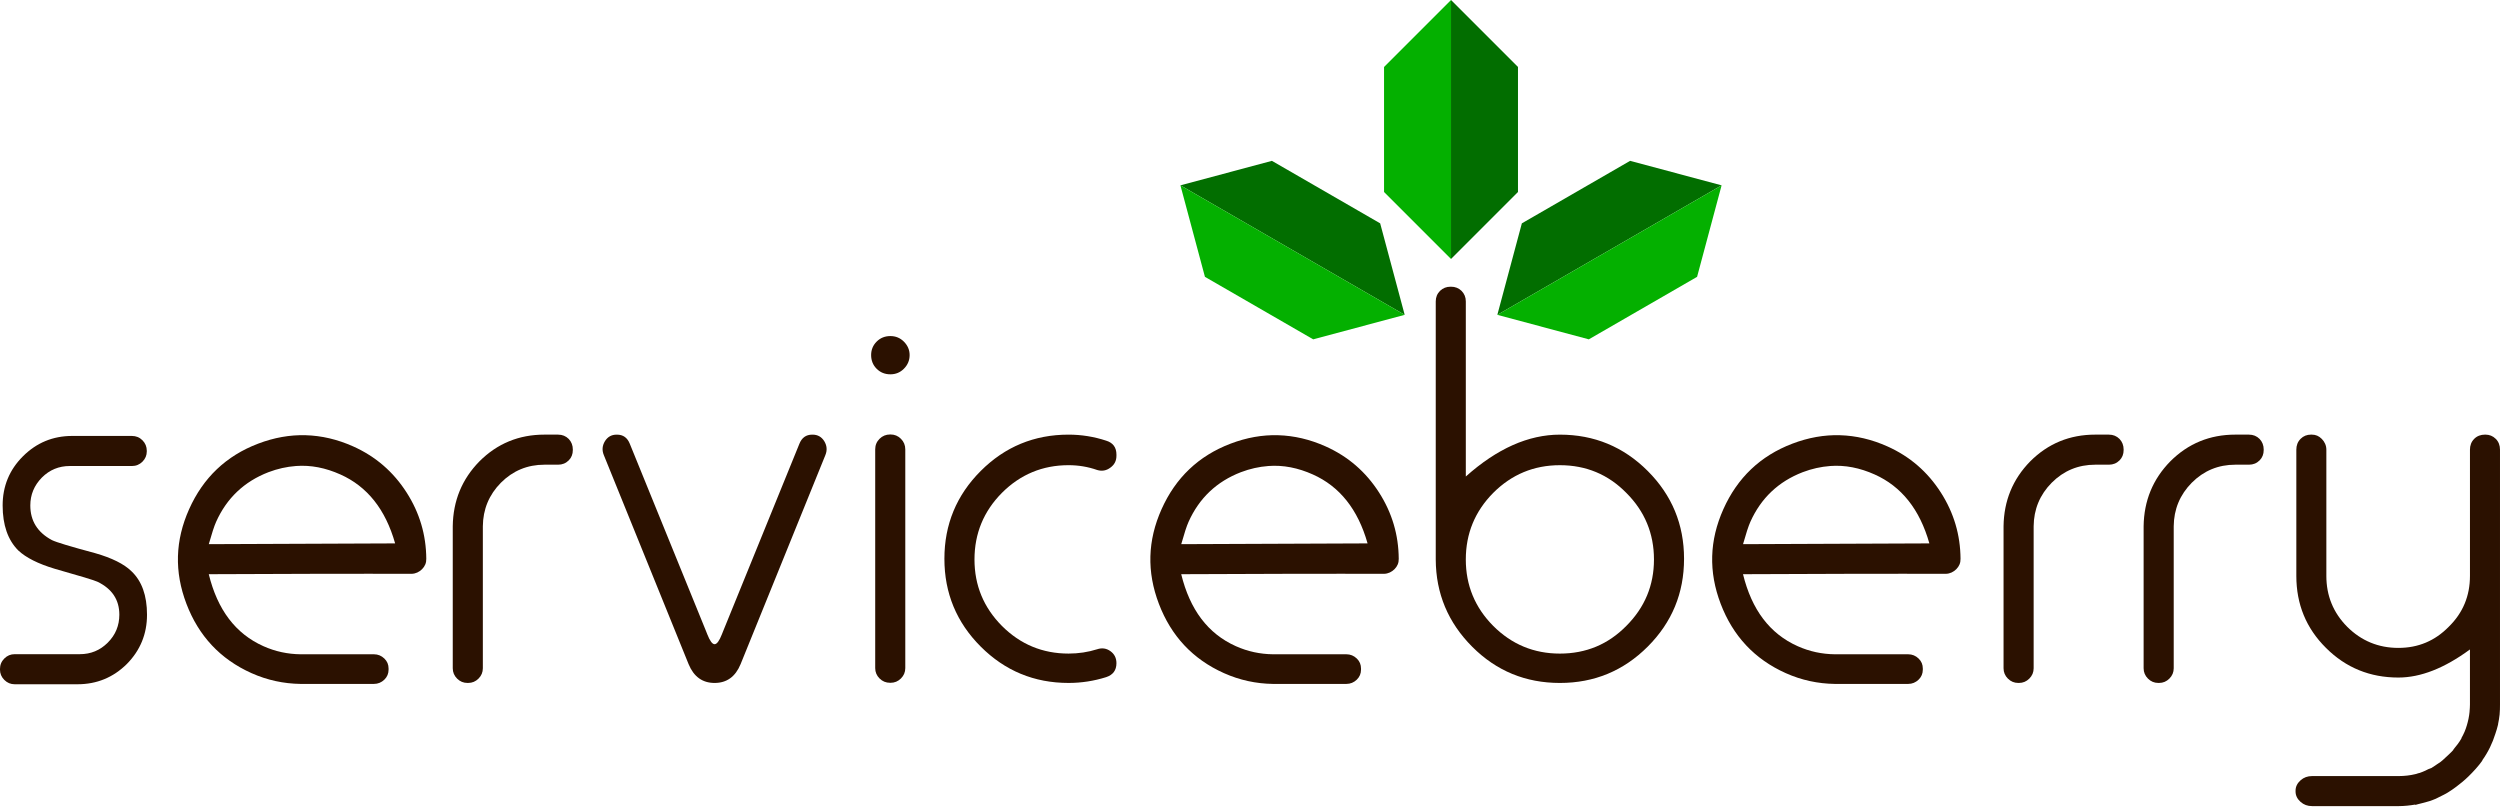
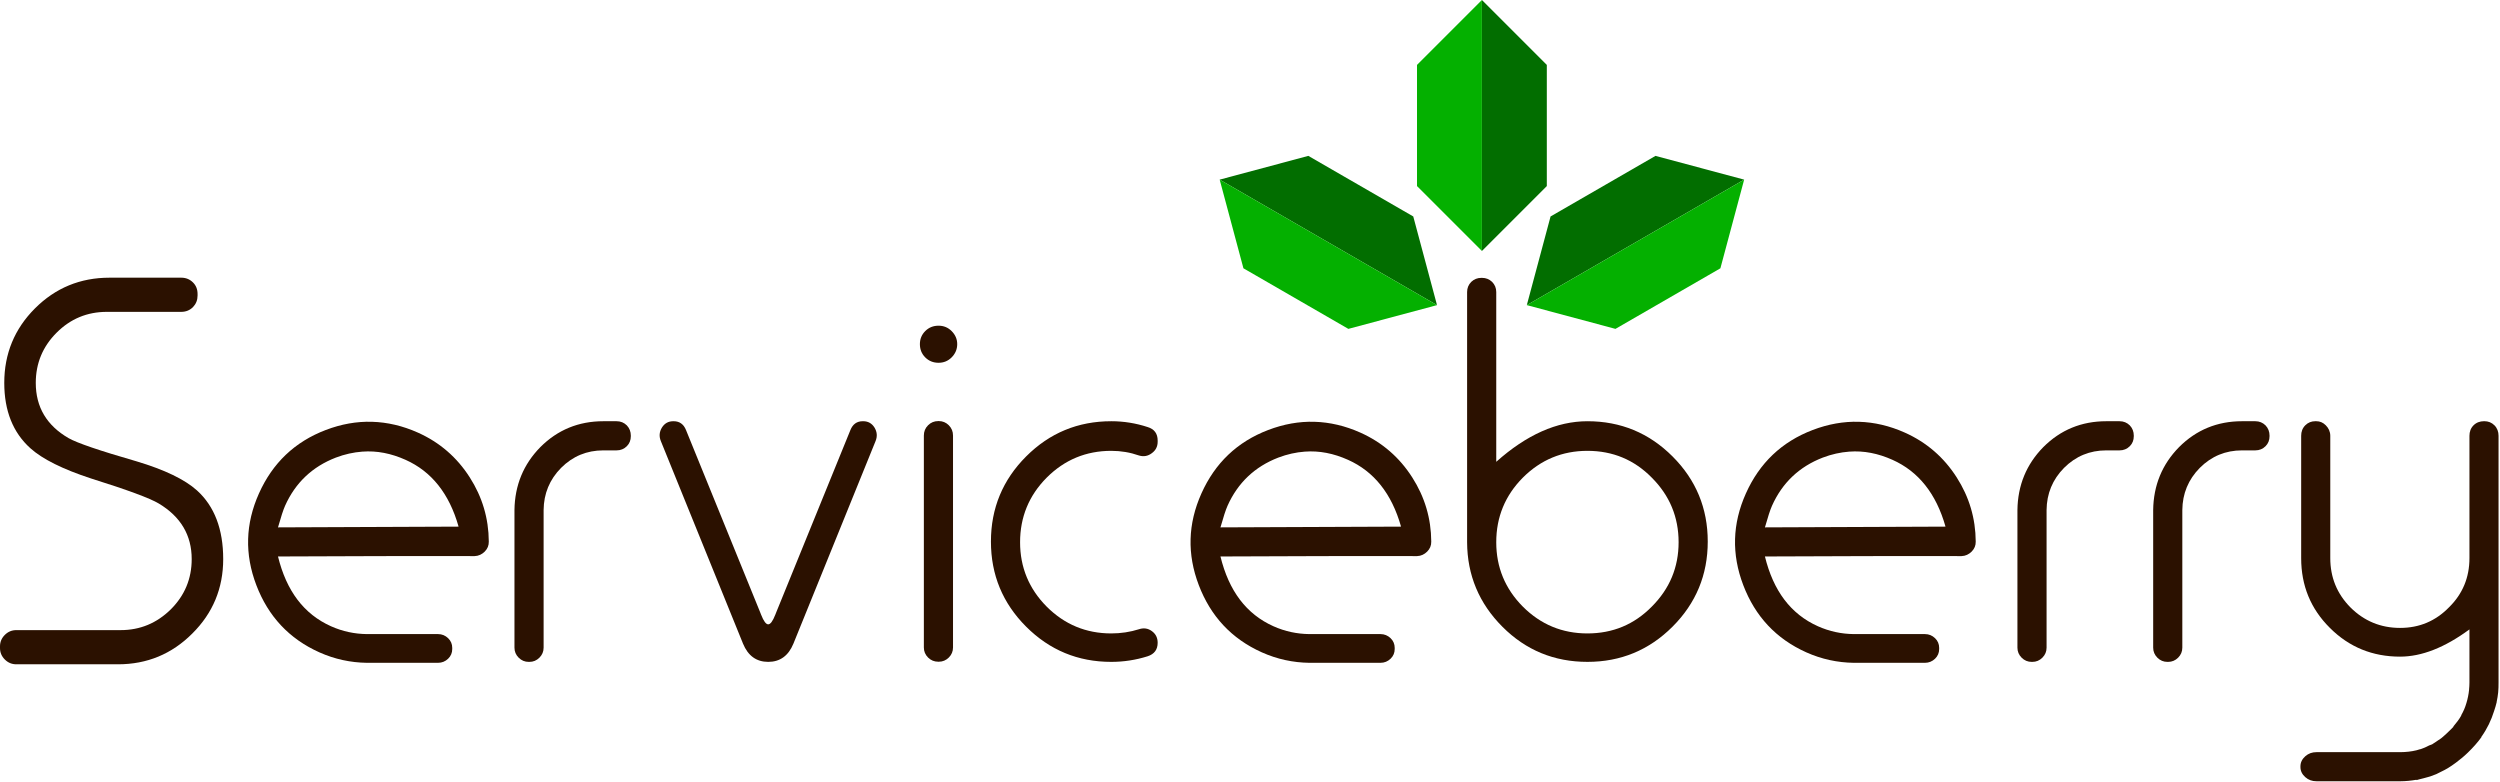
- <svg xmlns="http://www.w3.org/2000/svg" version="1.1" width="372.155" height="120" id="svg5225">
+ <svg xmlns="http://www.w3.org/2000/svg" version="1.1" width="384" height="120" id="svg5225">
  <defs id="defs5227" />
-   <g transform="translate(-185.9699,-246.6479)" id="layer1">
-     <g transform="matrix(1.833872,0,0,1.833872,-580.5381,-1247.388)" id="g4852-6">
-       <g transform="translate(0,1.368655)" id="g4831-0">
-         <g transform="matrix(0.6342564,0,0,0.6342564,301.396,497.7459)" id="g3967-8-1-23-2" style="font-size:40px;font-style:normal;font-variant:normal;font-weight:normal;font-stretch:normal;line-height:125%;letter-spacing:0px;word-spacing:0px;fill:#000000;fill-opacity:1;stroke:none;font-family:OCRATTRegular;-inkscape-font-specification:OCRATTRegular">
-           <path d="m 369.504,497.551 8.571,8.571 5e-5,16 -8.571,8.571 m 0,0 -5e-5,-33.143" id="rect3134-0-8-1-3-4" style="line-height:125%;fill:#026e00;fill-opacity:1;stroke:none;font-family:OCRATTRegular;-inkscape-font-specification:OCRATTRegular" />
-           <path d="m 369.504,497.551 5e-5,33.143 m 0,0 -8.571,-8.571 -5e-5,-16 8.571,-8.571" id="rect3134-0-4-2-5-4-8" style="font-size:40px;font-style:normal;font-variant:normal;font-weight:normal;font-stretch:normal;line-height:125%;letter-spacing:0px;word-spacing:0px;fill:#04b000;fill-opacity:1;stroke:none;font-family:OCRATTRegular;-inkscape-font-specification:OCRATTRegular" />
-         </g>
-         <g transform="matrix(-0.3171282,-0.5492821,-0.5492821,0.3171282,948.1971,873.5407)" id="g3967-8-1-7-1-6" style="font-size:40px;font-style:normal;font-variant:normal;font-weight:normal;font-stretch:normal;line-height:125%;letter-spacing:0px;word-spacing:0px;fill:#000000;fill-opacity:1;stroke:none;font-family:OCRATTRegular;-inkscape-font-specification:OCRATTRegular">
-           <path d="m 369.504,497.551 8.571,8.571 5e-5,16 -8.571,8.571 m 0,0 -5e-5,-33.143" id="rect3134-0-8-1-6-3-5" style="line-height:125%;fill:#026e00;fill-opacity:1;stroke:none;font-family:OCRATTRegular;-inkscape-font-specification:OCRATTRegular" />
-           <path d="m 369.504,497.551 5e-5,33.143 m 0,0 -8.571,-8.571 -5e-5,-16 8.571,-8.571" id="rect3134-0-4-2-5-1-8-0" style="font-size:40px;font-style:normal;font-variant:normal;font-weight:normal;font-stretch:normal;line-height:125%;letter-spacing:0px;word-spacing:0px;fill:#04b000;fill-opacity:1;stroke:none;font-family:OCRATTRegular;-inkscape-font-specification:OCRATTRegular" />
-         </g>
-         <g transform="matrix(0.3171282,-0.5492821,0.5492821,0.3171282,123.3153,873.5407)" id="g3967-8-1-7-2-7-9" style="font-size:40px;font-style:normal;font-variant:normal;font-weight:normal;font-stretch:normal;line-height:125%;letter-spacing:0px;word-spacing:0px;fill:#000000;fill-opacity:1;stroke:none;font-family:OCRATTRegular;-inkscape-font-specification:OCRATTRegular">
-           <path d="m 369.504,497.551 8.571,8.571 5e-5,16 -8.571,8.571 m 0,0 -5e-5,-33.143" id="rect3134-0-8-1-6-7-4-0" style="line-height:125%;fill:#026e00;fill-opacity:1;stroke:none;font-family:OCRATTRegular;-inkscape-font-specification:OCRATTRegular" />
-           <path d="m 369.504,497.551 5e-5,33.143 m 0,0 -8.571,-8.571 -5e-5,-16 8.571,-8.571" id="rect3134-0-4-2-5-1-6-2-0" style="font-size:40px;font-style:normal;font-variant:normal;font-weight:normal;font-stretch:normal;line-height:125%;letter-spacing:0px;word-spacing:0px;fill:#04b000;fill-opacity:1;stroke:none;font-family:OCRATTRegular;-inkscape-font-specification:OCRATTRegular" />
-         </g>
-       </g>
-       <g id="g4811-6">
-         <path d="m 490.266,849.957 c 0.326,2e-5 0.605,0.117 0.84,0.352 0.234,0.234 0.352,0.521 0.352,0.859 l 0,17.754 c -10e-6,0.326 -0.117,0.605 -0.352,0.84 -0.234,0.234 -0.514,0.352 -0.84,0.352 l -0.039,0 c -0.339,0 -0.625,-0.117 -0.859,-0.352 -0.234,-0.234 -0.352,-0.514 -0.352,-0.84 l 0,-17.754 c 0,-0.339 0.117,-0.625 0.352,-0.859 0.234,-0.234 0.521,-0.352 0.859,-0.352 z m -0.019,-4.883 c -0.443,3e-5 -0.814,-0.15 -1.113,-0.449 -0.299,-0.299 -0.449,-0.671 -0.449,-1.113 0,-0.43 0.15,-0.794 0.449,-1.094 0.299,-0.299 0.671,-0.449 1.113,-0.449 0.43,3e-5 0.794,0.15 1.094,0.449 0.312,0.313 0.469,0.677 0.469,1.094 -10e-6,0.43 -0.156,0.801 -0.469,1.113 -0.299,0.3 -0.664,0.449 -1.094,0.449 z" id="path3839-1" style="font-size:40px;font-style:normal;font-variant:normal;font-weight:300;font-stretch:normal;line-height:125%;letter-spacing:0px;word-spacing:0px;fill:#2b1100;fill-opacity:1;stroke:none;font-family:Typo Round Light Demo;-inkscape-font-specification:Typo Round Light Demo Light" />
-         <path d="m 567.335,850.017 c -1.285,-0.037 -2.576,0.192 -3.875,0.688 -2.598,0.991 -4.455,2.769 -5.594,5.312 -1.139,2.543 -1.21,5.09 -0.219,7.688 0.991,2.598 2.738,4.486 5.281,5.625 1.282,0.574 2.619,0.855 3.969,0.875 l 5.969,0 c 0.326,0 0.609,-0.118 0.844,-0.344 0.234,-0.226 0.344,-0.499 0.344,-0.812 l 0,-0.094 c 0,-0.314 -0.109,-0.587 -0.344,-0.812 -0.234,-0.226 -0.518,-0.344 -0.844,-0.344 l -5.969,0 c -1.021,-0.012 -2.027,-0.221 -3,-0.656 -2.27,-1.016 -3.731,-2.96 -4.438,-5.844 1.696,0 4.549,-0.016 8.594,-0.031 3.258,-0.011 5.876,0 7.875,0 0.332,-0.01 0.614,-0.15 0.844,-0.375 0.234,-0.237 0.352,-0.512 0.344,-0.844 -0.013,-1.946 -0.545,-3.735 -1.594,-5.375 -1.074,-1.679 -2.514,-2.931 -4.344,-3.75 -1.272,-0.569 -2.558,-0.869 -3.844,-0.906 z m -0.812,2.5 c 1.224,-0.093 2.422,0.149 3.625,0.688 2.163,0.968 3.654,2.818 4.438,5.594 l -15.125,0.062 c 0.243,-0.861 0.439,-1.468 0.594,-1.812 0.862,-1.925 2.283,-3.271 4.25,-4.031 0.742,-0.283 1.484,-0.444 2.219,-0.5 z" id="path3112-7-8-3" style="font-size:40px;font-style:normal;font-variant:normal;font-weight:300;font-stretch:normal;line-height:125%;letter-spacing:0px;word-spacing:0px;fill:#2b1100;fill-opacity:1;stroke:none;font-family:Typo Round Light Demo;-inkscape-font-specification:Typo Round Light Demo Light" />
-         <path d="m 521.732,850.017 c -1.285,-0.037 -2.576,0.192 -3.875,0.688 -2.598,0.991 -4.455,2.769 -5.594,5.312 -1.139,2.543 -1.21,5.09 -0.219,7.688 0.991,2.598 2.738,4.486 5.281,5.625 1.282,0.574 2.619,0.855 3.969,0.875 l 5.969,0 c 0.326,0 0.609,-0.118 0.844,-0.344 0.234,-0.226 0.344,-0.499 0.344,-0.812 l 0,-0.094 c 0,-0.314 -0.109,-0.587 -0.344,-0.812 -0.234,-0.226 -0.518,-0.344 -0.844,-0.344 l -5.969,0 c -1.021,-0.012 -2.027,-0.221 -3,-0.656 -2.27,-1.016 -3.731,-2.96 -4.438,-5.844 1.696,0 4.549,-0.016 8.594,-0.031 3.258,-0.011 5.876,0 7.875,0 0.332,-0.01 0.614,-0.15 0.844,-0.375 0.234,-0.237 0.352,-0.512 0.344,-0.844 -0.013,-1.946 -0.545,-3.735 -1.594,-5.375 -1.074,-1.679 -2.514,-2.931 -4.344,-3.75 -1.272,-0.569 -2.558,-0.869 -3.844,-0.906 z m -0.812,2.5 c 1.224,-0.093 2.422,0.149 3.625,0.688 2.163,0.968 3.654,2.818 4.438,5.594 l -15.125,0.062 c 0.243,-0.861 0.439,-1.468 0.594,-1.812 0.862,-1.925 2.283,-3.271 4.25,-4.031 0.742,-0.283 1.484,-0.444 2.219,-0.5 z" id="path3112-57-8" style="font-size:40px;font-style:normal;font-variant:normal;font-weight:300;font-stretch:normal;line-height:125%;letter-spacing:0px;word-spacing:0px;fill:#2b1100;fill-opacity:1;stroke:none;font-family:Typo Round Light Demo;-inkscape-font-specification:Typo Round Light Demo Light" />
-         <path d="m 463.28,849.97 c 0.339,0 0.625,0.117 0.859,0.351 0.221,0.234 0.332,0.521 0.332,0.859 l 0,0.039 c -10e-6,0.339 -0.111,0.619 -0.332,0.84 -0.234,0.234 -0.521,0.351 -0.859,0.351 l -1.113,0 c -1.38,0 -2.559,0.488 -3.535,1.465 -0.964,0.977 -1.452,2.155 -1.465,3.535 l 0,11.524 c -10e-6,0.326 -0.117,0.605 -0.352,0.84 -0.234,0.234 -0.514,0.352 -0.84,0.352 l -0.059,0 c -0.326,0 -0.605,-0.117 -0.84,-0.352 -0.234,-0.234 -0.352,-0.514 -0.352,-0.84 l 0,-11.524 c 0.026,-2.07 0.749,-3.828 2.168,-5.273 1.445,-1.445 3.203,-2.168 5.273,-2.168 z" id="path3114-1-9" style="font-size:40px;font-style:normal;font-variant:normal;font-weight:300;font-stretch:normal;line-height:125%;letter-spacing:0px;word-spacing:0px;fill:#2b1100;fill-opacity:1;stroke:none;font-family:Typo Round Light Demo;-inkscape-font-specification:Typo Round Light Demo Light" />
-         <path d="m 475.978,866.982 c 0.185,0 0.382,-0.267 0.592,-0.801 l 0.093,-0.234 6.199,-15.234 c 0.197,-0.495 0.543,-0.742 1.036,-0.742 l 0.037,0 c 0.407,0 0.722,0.176 0.944,0.527 0.222,0.365 0.253,0.742 0.092,1.133 l -6.883,16.973 c -0.419,1.016 -1.123,1.523 -2.109,1.523 -0.987,0 -1.69,-0.508 -2.109,-1.523 l -6.883,-16.973 c -0.16,-0.391 -0.13,-0.768 0.092,-1.133 0.222,-0.351 0.537,-0.527 0.944,-0.527 l 0.037,0 c 0.493,0 0.839,0.247 1.036,0.742 l 6.199,15.234 0.092,0.234 c 0.21,0.534 0.407,0.801 0.592,0.801 z" id="path3116-8-3" style="font-size:40px;font-style:normal;font-variant:normal;font-weight:300;font-stretch:normal;line-height:125%;letter-spacing:0px;word-spacing:0px;fill:#2b1100;fill-opacity:1;stroke:none;font-family:Typo Round Light Demo;-inkscape-font-specification:Typo Round Light Demo Light" />
-         <path d="m 504.711,849.97 c 1.042,0 2.057,0.163 3.047,0.488 0.56,0.169 0.84,0.547 0.84,1.133 l 0,0.098 c -10e-6,0.404 -0.163,0.723 -0.488,0.957 -0.326,0.247 -0.684,0.312 -1.074,0.195 -0.742,-0.26 -1.517,-0.391 -2.324,-0.391 -2.109,0 -3.913,0.749 -5.41,2.246 -1.484,1.497 -2.227,3.301 -2.227,5.41 -1e-5,2.096 0.742,3.893 2.227,5.391 1.497,1.497 3.301,2.246 5.41,2.246 0.807,0 1.582,-0.117 2.324,-0.352 0.391,-0.13 0.749,-0.078 1.074,0.156 0.326,0.234 0.488,0.56 0.488,0.977 -10e-6,0.573 -0.28,0.951 -0.84,1.133 -0.99,0.312 -2.005,0.469 -3.047,0.469 -2.786,0 -5.163,-0.983 -7.129,-2.949 -1.966,-1.966 -2.949,-4.343 -2.949,-7.129 0,-2.787 0.983,-5.163 2.949,-7.129 1.966,-1.966 4.342,-2.949 7.129,-2.949 z" id="path3120-7-4" style="font-size:40px;font-style:normal;font-variant:normal;font-weight:300;font-stretch:normal;line-height:125%;letter-spacing:0px;word-spacing:0px;fill:#2b1100;fill-opacity:1;stroke:none;font-family:Typo Round Light Demo;-inkscape-font-specification:Typo Round Light Demo Light" />
-         <path d="m 544.594,852.451 c -2.109,0 -3.913,0.749 -5.41,2.246 -1.484,1.498 -2.227,3.301 -2.227,5.41 -1e-5,2.096 0.742,3.893 2.227,5.391 1.497,1.497 3.301,2.246 5.41,2.246 2.122,0 3.919,-0.749 5.391,-2.246 1.497,-1.497 2.246,-3.294 2.246,-5.391 -2e-5,-2.109 -0.749,-3.913 -2.246,-5.41 -1.471,-1.497 -3.268,-2.246 -5.391,-2.246 z m -8.828,-14.488 c 0.326,0 0.605,0.111 0.84,0.332 0.234,0.234 0.352,0.521 0.352,0.859 l 0,14.215 c 2.539,-2.266 5.085,-3.398 7.637,-3.398 2.786,0 5.163,0.983 7.129,2.949 1.966,1.966 2.949,4.343 2.949,7.129 -2e-5,2.787 -0.983,5.163 -2.949,7.129 -1.966,1.966 -4.342,2.949 -7.129,2.949 -2.786,0 -5.156,-0.977 -7.109,-2.93 -1.966,-1.966 -2.956,-4.329 -2.969,-7.09 l 0,-20.953 c 0,-0.339 0.117,-0.625 0.352,-0.859 0.234,-0.221 0.514,-0.332 0.84,-0.332 z" id="path3124-9-4" style="font-size:40px;font-style:normal;font-variant:normal;font-weight:300;font-stretch:normal;line-height:125%;letter-spacing:0px;word-spacing:0px;fill:#2b1100;fill-opacity:1;stroke:none;font-family:Typo Round Light Demo;-inkscape-font-specification:Typo Round Light Demo Light" />
-         <path d="m 589.164,849.97 c 0.339,0 0.625,0.117 0.859,0.351 0.221,0.234 0.332,0.521 0.332,0.859 l 0,0.039 c -10e-6,0.339 -0.111,0.619 -0.332,0.84 -0.234,0.234 -0.521,0.351 -0.859,0.351 l -1.113,0 c -1.38,0 -2.559,0.488 -3.535,1.465 -0.964,0.977 -1.452,2.155 -1.465,3.535 l 0,11.524 c -1e-5,0.326 -0.117,0.605 -0.352,0.84 -0.234,0.234 -0.514,0.352 -0.84,0.352 l -0.059,0 c -0.326,0 -0.605,-0.117 -0.84,-0.352 -0.234,-0.234 -0.352,-0.514 -0.352,-0.84 l 0,-11.524 c 0.026,-2.07 0.749,-3.828 2.168,-5.273 1.445,-1.445 3.203,-2.168 5.273,-2.168 z" id="path3128-5-6" style="font-size:40px;font-style:normal;font-variant:normal;font-weight:300;font-stretch:normal;line-height:125%;letter-spacing:0px;word-spacing:0px;fill:#2b1100;fill-opacity:1;stroke:none;font-family:Typo Round Light Demo;-inkscape-font-specification:Typo Round Light Demo Light" />
-         <path d="m 600.534,849.97 c 0.339,0 0.625,0.117 0.859,0.351 0.221,0.234 0.332,0.521 0.332,0.859 l 0,0.039 c -10e-6,0.339 -0.111,0.619 -0.332,0.84 -0.234,0.234 -0.521,0.351 -0.859,0.351 l -1.113,0 c -1.38,0 -2.559,0.488 -3.535,1.465 -0.964,0.977 -1.452,2.155 -1.465,3.535 l 0,11.524 c -10e-6,0.326 -0.117,0.605 -0.352,0.84 -0.234,0.234 -0.514,0.352 -0.84,0.352 l -0.059,0 c -0.326,0 -0.605,-0.117 -0.84,-0.352 -0.234,-0.234 -0.352,-0.514 -0.352,-0.84 l 0,-11.524 c 0.026,-2.07 0.749,-3.828 2.168,-5.273 1.445,-1.445 3.203,-2.168 5.273,-2.168 z" id="path3130-4-0" style="font-size:40px;font-style:normal;font-variant:normal;font-weight:300;font-stretch:normal;line-height:125%;letter-spacing:0px;word-spacing:0px;fill:#2b1100;fill-opacity:1;stroke:none;font-family:Typo Round Light Demo;-inkscape-font-specification:Typo Round Light Demo Light" />
-         <path d="m 605.562,849.969 c -0.326,0 -0.609,0.109 -0.844,0.344 -0.234,0.234 -0.344,0.536 -0.344,0.875 l 0,10.25 c 0,2.292 0.792,4.242 2.406,5.844 1.615,1.615 3.583,2.406 5.875,2.406 1.81,0 3.742,-0.758 5.812,-2.281 l 0,2.906 0,1.531 0,0.031 c -9e-4,0.189 -0.014,0.379 -0.031,0.562 -9e-4,0.01 9.5e-4,0.021 0,0.031 -0.037,0.375 -0.113,0.745 -0.219,1.094 -0.056,0.189 -0.111,0.35 -0.188,0.531 -0.073,0.172 -0.159,0.335 -0.25,0.5 -0.004,0.008 0.004,0.023 0,0.031 -0.18,0.321 -0.406,0.612 -0.656,0.906 -0.005,0.006 0.005,0.025 0,0.031 -0.124,0.144 -0.265,0.269 -0.406,0.406 -0.133,0.132 -0.268,0.258 -0.406,0.375 -0.011,0.009 -0.02,0.022 -0.031,0.031 -0.062,0.051 -0.124,0.108 -0.188,0.156 -0.089,0.068 -0.191,0.125 -0.281,0.188 -0.124,0.084 -0.247,0.178 -0.375,0.25 -0.032,0.019 -0.061,0.045 -0.094,0.062 -0.078,0.042 -0.171,0.056 -0.25,0.094 -0.084,0.041 -0.164,0.088 -0.25,0.125 -0.159,0.068 -0.305,0.136 -0.469,0.188 -0.01,0.003 -0.022,-0.003 -0.031,0 -0.105,0.033 -0.205,0.067 -0.312,0.094 -0.428,0.105 -0.881,0.154 -1.344,0.156 l -7.031,0 c -0.368,10e-6 -0.672,0.109 -0.938,0.344 -0.265,0.234 -0.406,0.518 -0.406,0.844 l 0,0.062 c 0,0.326 0.141,0.609 0.406,0.844 0.265,0.234 0.569,0.344 0.938,0.344 l 7.031,0 c 0.459,-0.002 0.908,-0.05 1.344,-0.125 l 0,0.031 c 0.075,-0.013 0.144,-0.047 0.219,-0.062 0.131,-0.026 0.247,-0.061 0.375,-0.094 0.115,-0.03 0.23,-0.058 0.344,-0.094 0.073,-0.022 0.147,-0.038 0.219,-0.062 0.166,-0.058 0.338,-0.118 0.5,-0.188 0.086,-0.036 0.165,-0.085 0.25,-0.125 0.147,-0.07 0.293,-0.139 0.438,-0.219 0.092,-0.05 0.191,-0.102 0.281,-0.156 0.231,-0.139 0.464,-0.303 0.688,-0.469 0.34,-0.253 0.677,-0.529 1,-0.844 0.42,-0.411 0.808,-0.837 1.125,-1.281 0.005,-0.007 -0.005,-0.024 0,-0.031 0.486,-0.685 0.822,-1.389 1.062,-2.156 0.077,-0.245 0.166,-0.497 0.219,-0.75 0.002,-0.01 -0.002,-0.021 0,-0.031 0.053,-0.263 0.098,-0.51 0.125,-0.781 0.027,-0.271 0.031,-0.533 0.031,-0.812 4e-5,-0.01 0,-0.021 0,-0.031 l 0,-1.531 0,-19.125 c -2e-5,-0.339 -0.109,-0.641 -0.344,-0.875 -0.234,-0.234 -0.518,-0.344 -0.844,-0.344 l -0.031,0 c -0.339,0 -0.641,0.109 -0.875,0.344 -0.234,0.234 -0.344,0.536 -0.344,0.875 l 0,10.25 c -2e-5,1.628 -0.573,3.005 -1.719,4.125 -1.12,1.146 -2.479,1.719 -4.094,1.719 -1.615,0 -3.01,-0.573 -4.156,-1.719 -1.133,-1.146 -1.688,-2.523 -1.688,-4.125 l 0,-10.25 c -10e-6,-0.339 -0.141,-0.641 -0.375,-0.875 -0.234,-0.234 -0.487,-0.344 -0.812,-0.344 l -0.062,0 z" id="path3132-3-6" style="font-size:40px;font-style:normal;font-variant:normal;font-weight:300;font-stretch:normal;line-height:125%;letter-spacing:0px;word-spacing:0px;fill:#2b1100;fill-opacity:1;stroke:none;font-family:Typo Round Light Demo;-inkscape-font-specification:Typo Round Light Demo Light" />
-         <path d="m 442.795,850.017 c -1.285,-0.037 -2.576,0.192 -3.875,0.688 -2.598,0.991 -4.455,2.769 -5.594,5.312 -1.139,2.543 -1.21,5.09 -0.219,7.688 0.991,2.598 2.738,4.486 5.281,5.625 1.282,0.574 2.619,0.855 3.969,0.875 l 5.969,0 c 0.326,0 0.609,-0.118 0.844,-0.344 0.234,-0.226 0.344,-0.499 0.344,-0.812 l 0,-0.094 c 0,-0.314 -0.109,-0.587 -0.344,-0.812 -0.234,-0.226 -0.518,-0.344 -0.844,-0.344 l -5.969,0 c -1.021,-0.012 -2.027,-0.221 -3,-0.656 -2.27,-1.016 -3.731,-2.96 -4.438,-5.844 1.696,0 4.549,-0.016 8.594,-0.031 3.258,-0.011 5.876,0 7.875,0 0.332,-0.01 0.614,-0.15 0.844,-0.375 0.234,-0.237 0.352,-0.512 0.344,-0.844 -0.013,-1.946 -0.545,-3.735 -1.594,-5.375 -1.074,-1.679 -2.514,-2.931 -4.344,-3.75 -1.272,-0.569 -2.558,-0.869 -3.844,-0.906 z m -0.812,2.5 c 1.224,-0.093 2.422,0.149 3.625,0.688 2.163,0.968 3.654,2.818 4.438,5.594 l -15.125,0.062 c 0.243,-0.861 0.439,-1.468 0.594,-1.812 0.862,-1.925 2.283,-3.271 4.25,-4.031 0.742,-0.283 1.484,-0.444 2.219,-0.5 z" id="path3112-1-1-6" style="font-size:40px;font-style:normal;font-variant:normal;font-weight:300;font-stretch:normal;line-height:125%;letter-spacing:0px;word-spacing:0px;fill:#2b1100;fill-opacity:1;stroke:none;font-family:Typo Round Light Demo;-inkscape-font-specification:Typo Round Light Demo Light" />
-         <path d="m 423.637,852.517 c -0.885,2e-5 -1.641,0.313 -2.266,0.938 -0.625,0.638 -0.938,1.393 -0.938,2.266 -10e-6,1.25 0.586,2.188 1.758,2.812 0.339,0.169 1.504,0.521 3.496,1.055 1.367,0.391 2.35,0.879 2.949,1.465 0.846,0.794 1.27,1.973 1.27,3.535 -1e-5,1.562 -0.547,2.897 -1.641,4.004 -1.107,1.094 -2.441,1.641 -4.004,1.641 l -5.098,0 c -0.326,0 -0.605,-0.117 -0.84,-0.352 -0.234,-0.234 -0.352,-0.514 -0.352,-0.84 l 0,-0.039 c 0,-0.339 0.117,-0.625 0.352,-0.859 0.234,-0.234 0.514,-0.352 0.84,-0.352 l 5.293,0 c 0.885,0 1.641,-0.312 2.266,-0.938 0.625,-0.625 0.937,-1.38 0.938,-2.266 -10e-6,-1.211 -0.592,-2.103 -1.777,-2.676 -0.247,-0.117 -1.406,-0.469 -3.477,-1.055 -1.341,-0.404 -2.324,-0.898 -2.949,-1.484 -0.846,-0.846 -1.27,-2.064 -1.27,-3.652 0,-1.562 0.547,-2.891 1.641,-3.984 1.107,-1.107 2.441,-1.66 4.004,-1.66 l 4.845,0 c 0.339,2e-5 0.625,0.117 0.859,0.352 0.234,0.234 0.352,0.521 0.352,0.859 l 0,0.039 c -10e-6,0.326 -0.117,0.605 -0.352,0.84 -0.234,0.234 -0.521,0.352 -0.859,0.352 z" id="path4729-1" style="font-size:40px;font-style:normal;font-variant:normal;font-weight:300;font-stretch:normal;line-height:125%;letter-spacing:0px;word-spacing:0px;fill:#2b1100;fill-opacity:1;stroke:none;font-family:Typo Round Light Demo;-inkscape-font-specification:Typo Round Light Demo Light" />
-       </g>
+   <g transform="matrix(1.833872,0,0,1.833872,-754.8865,-1491.526)" id="g4831-0">
+     <g transform="matrix(0.6342564,0,0,0.6342564,301.396,497.7459)" id="g3967-8-1-23-2" style="font-style:normal;font-variant:normal;font-weight:normal;font-stretch:normal;font-size:40px;line-height:125%;font-family:OCRATTRegular;-inkscape-font-specification:OCRATTRegular;letter-spacing:0px;word-spacing:0px;fill:#000000;fill-opacity:1;stroke:none">
+       <path d="m 369.504,497.551 8.571,8.571 5e-5,16 -8.571,8.571 m 0,0 -5e-5,-33.143" id="rect3134-0-8-1-3-4" style="line-height:125%;font-family:OCRATTRegular;-inkscape-font-specification:OCRATTRegular;fill:#026e00;fill-opacity:1;stroke:none" />
+       <path d="m 369.504,497.551 5e-5,33.143 m 0,0 -8.571,-8.571 -5e-5,-16 8.571,-8.571" id="rect3134-0-4-2-5-4-8" style="font-style:normal;font-variant:normal;font-weight:normal;font-stretch:normal;font-size:40px;line-height:125%;font-family:OCRATTRegular;-inkscape-font-specification:OCRATTRegular;letter-spacing:0px;word-spacing:0px;fill:#04b000;fill-opacity:1;stroke:none" />
+     </g>
+     <g transform="matrix(-0.3171282,-0.5492821,-0.5492821,0.3171282,948.1971,873.5407)" id="g3967-8-1-7-1-6" style="font-style:normal;font-variant:normal;font-weight:normal;font-stretch:normal;font-size:40px;line-height:125%;font-family:OCRATTRegular;-inkscape-font-specification:OCRATTRegular;letter-spacing:0px;word-spacing:0px;fill:#000000;fill-opacity:1;stroke:none">
+       <path d="m 369.504,497.551 8.571,8.571 5e-5,16 -8.571,8.571 m 0,0 -5e-5,-33.143" id="rect3134-0-8-1-6-3-5" style="line-height:125%;font-family:OCRATTRegular;-inkscape-font-specification:OCRATTRegular;fill:#026e00;fill-opacity:1;stroke:none" />
+       <path d="m 369.504,497.551 5e-5,33.143 m 0,0 -8.571,-8.571 -5e-5,-16 8.571,-8.571" id="rect3134-0-4-2-5-1-8-0" style="font-style:normal;font-variant:normal;font-weight:normal;font-stretch:normal;font-size:40px;line-height:125%;font-family:OCRATTRegular;-inkscape-font-specification:OCRATTRegular;letter-spacing:0px;word-spacing:0px;fill:#04b000;fill-opacity:1;stroke:none" />
+     </g>
+     <g transform="matrix(0.3171282,-0.5492821,0.5492821,0.3171282,123.3153,873.5407)" id="g3967-8-1-7-2-7-9" style="font-style:normal;font-variant:normal;font-weight:normal;font-stretch:normal;font-size:40px;line-height:125%;font-family:OCRATTRegular;-inkscape-font-specification:OCRATTRegular;letter-spacing:0px;word-spacing:0px;fill:#000000;fill-opacity:1;stroke:none">
+       <path d="m 369.504,497.551 8.571,8.571 5e-5,16 -8.571,8.571 m 0,0 -5e-5,-33.143" id="rect3134-0-8-1-6-7-4-0" style="line-height:125%;font-family:OCRATTRegular;-inkscape-font-specification:OCRATTRegular;fill:#026e00;fill-opacity:1;stroke:none" />
+       <path d="m 369.504,497.551 5e-5,33.143 m 0,0 -8.571,-8.571 -5e-5,-16 8.571,-8.571" id="rect3134-0-4-2-5-1-6-2-0" style="font-style:normal;font-variant:normal;font-weight:normal;font-stretch:normal;font-size:40px;line-height:125%;font-family:OCRATTRegular;-inkscape-font-specification:OCRATTRegular;letter-spacing:0px;word-spacing:0px;fill:#04b000;fill-opacity:1;stroke:none" />
    </g>
  </g>
+   <path style="font-style:normal;font-variant:normal;font-weight:300;font-stretch:normal;font-size:40px;line-height:125%;font-family:'Typo Round Light Demo';-inkscape-font-specification:'Typo Round Light Demo Light';letter-spacing:0px;word-spacing:0px;fill:#2b1100;fill-opacity:1;stroke:none;stroke-width:1.834" id="path3839-1" d="m 144.198,64.677 c 0.597,3.6e-5 1.11,0.215 1.54,0.645 0.43,0.43 0.645,0.955 0.645,1.576 V 99.456 c -1e-5,0.597 -0.215,1.11 -0.645,1.54 -0.43,0.43 -0.943,0.645 -1.54,0.645 h -0.072 c -0.621,0 -1.146,-0.215 -1.576,-0.645 -0.43,-0.43 -0.645,-0.943 -0.645,-1.54 V 66.898 c 0,-0.621 0.215,-1.146 0.645,-1.576 0.43,-0.43 0.955,-0.645 1.576,-0.645 z m -0.036,-8.954 c -0.812,5.5e-5 -1.492,-0.275 -2.042,-0.824 -0.549,-0.549 -0.824,-1.23 -0.824,-2.042 0,-0.788 0.275,-1.457 0.824,-2.006 0.549,-0.549 1.23,-0.824 2.042,-0.824 0.788,5.5e-5 1.457,0.275 2.006,0.824 0.573,0.573 0.86,1.242 0.86,2.006 -1e-5,0.788 -0.287,1.469 -0.86,2.042 -0.549,0.549 -1.218,0.824 -2.006,0.824 z" />
+   <path style="font-style:normal;font-variant:normal;font-weight:300;font-stretch:normal;font-size:40px;line-height:125%;font-family:'Typo Round Light Demo';-inkscape-font-specification:'Typo Round Light Demo Light';letter-spacing:0px;word-spacing:0px;fill:#2b1100;fill-opacity:1;stroke:none;stroke-width:1.834" id="path3112-7-8-3" d="m 285.534,64.786 c -2.357,-0.068 -4.724,0.352 -7.106,1.261 -4.764,1.817 -8.17,5.079 -10.258,9.742 -2.088,4.664 -2.219,9.333 -0.401,14.098 1.818,4.764 5.021,8.227 9.685,10.316 2.352,1.053 4.803,1.569 7.278,1.605 h 10.946 c 0.597,0 1.118,-0.216 1.547,-0.63 0.43,-0.414 0.63,-0.915 0.63,-1.49 v -0.172 c 0,-0.575 -0.201,-1.076 -0.63,-1.49 -0.43,-0.414 -0.95,-0.63 -1.547,-0.63 h -10.946 c -1.872,-0.022 -3.717,-0.405 -5.502,-1.204 -4.163,-1.864 -6.843,-5.428 -8.138,-10.717 3.111,0 8.343,-0.029 15.76,-0.057 5.974,-0.02 10.776,0 14.442,0 0.609,-0.018 1.127,-0.274 1.547,-0.688 0.43,-0.435 0.645,-0.939 0.63,-1.547 -0.024,-3.569 -0.999,-6.85 -2.923,-9.857 -1.97,-3.08 -4.61,-5.374 -7.966,-6.877 -2.332,-1.044 -4.692,-1.594 -7.049,-1.662 z m -1.49,4.585 c 2.245,-0.171 4.441,0.273 6.648,1.261 3.966,1.776 6.702,5.168 8.138,10.258 l -27.737,0.114 c 0.446,-1.58 0.806,-2.692 1.089,-3.324 1.581,-3.531 4.187,-5.999 7.794,-7.393 1.361,-0.519 2.722,-0.815 4.069,-0.917 z" />
+   <path style="font-style:normal;font-variant:normal;font-weight:300;font-stretch:normal;font-size:40px;line-height:125%;font-family:'Typo Round Light Demo';-inkscape-font-specification:'Typo Round Light Demo Light';letter-spacing:0px;word-spacing:0px;fill:#2b1100;fill-opacity:1;stroke:none;stroke-width:1.834" id="path3112-57-8" d="m 201.904,64.786 c -2.357,-0.068 -4.724,0.352 -7.106,1.261 -4.764,1.817 -8.17,5.079 -10.258,9.742 -2.088,4.664 -2.219,9.333 -0.401,14.098 1.818,4.764 5.021,8.227 9.685,10.316 2.352,1.053 4.803,1.569 7.278,1.605 h 10.946 c 0.597,0 1.118,-0.216 1.547,-0.63 0.43,-0.414 0.63,-0.915 0.63,-1.49 v -0.172 c 0,-0.575 -0.201,-1.076 -0.63,-1.49 -0.43,-0.414 -0.95,-0.63 -1.547,-0.63 h -10.946 c -1.872,-0.022 -3.717,-0.405 -5.502,-1.204 -4.163,-1.864 -6.843,-5.428 -8.138,-10.717 3.111,0 8.343,-0.029 15.76,-0.057 5.974,-0.02 10.776,0 14.442,0 0.609,-0.018 1.127,-0.274 1.547,-0.688 0.43,-0.435 0.645,-0.939 0.63,-1.547 -0.024,-3.569 -0.999,-6.85 -2.923,-9.857 -1.97,-3.08 -4.61,-5.374 -7.966,-6.877 -2.332,-1.044 -4.692,-1.594 -7.049,-1.662 z m -1.49,4.585 c 2.245,-0.171 4.441,0.273 6.648,1.261 3.966,1.776 6.702,5.168 8.138,10.258 l -27.737,0.114 c 0.446,-1.58 0.806,-2.692 1.089,-3.324 1.581,-3.531 4.187,-5.999 7.794,-7.393 1.361,-0.519 2.722,-0.815 4.069,-0.917 z" />
+   <path style="font-style:normal;font-variant:normal;font-weight:300;font-stretch:normal;font-size:40px;line-height:125%;font-family:'Typo Round Light Demo';-inkscape-font-specification:'Typo Round Light Demo Light';letter-spacing:0px;word-spacing:0px;fill:#2b1100;fill-opacity:1;stroke:none;stroke-width:1.834" id="path3114-1-9" d="m 94.71,64.7 c 0.621,0 1.146,0.215 1.576,0.645 0.406,0.43 0.609,0.955 0.609,1.576 v 0.072 c -1.8e-5,0.621 -0.203,1.134 -0.609,1.54 -0.43,0.43 -0.955,0.645 -1.576,0.645 h -2.042 c -2.531,0 -4.692,0.895 -6.483,2.686 -1.767,1.791 -2.662,3.952 -2.686,6.483 v 21.133 c -1.9e-5,0.597 -0.215,1.11 -0.645,1.54 -0.43,0.43 -0.943,0.645 -1.54,0.645 h -0.107 c -0.597,0 -1.11,-0.215 -1.54,-0.645 -0.43,-0.43 -0.645,-0.943 -0.645,-1.54 V 78.347 c 0.048,-3.797 1.373,-7.02 3.976,-9.671 2.651,-2.65 5.874,-3.976 9.671,-3.976 z" />
+   <path style="font-style:normal;font-variant:normal;font-weight:300;font-stretch:normal;font-size:40px;line-height:125%;font-family:'Typo Round Light Demo';-inkscape-font-specification:'Typo Round Light Demo Light';letter-spacing:0px;word-spacing:0px;fill:#2b1100;fill-opacity:1;stroke:none;stroke-width:1.834" id="path3116-8-3" d="m 117.996,95.898 c 0.339,0 0.701,-0.489 1.086,-1.469 l 0.17,-0.43 11.368,-27.938 c 0.362,-0.907 0.995,-1.361 1.9,-1.361 h 0.068 c 0.747,0 1.323,0.322 1.731,0.967 0.407,0.669 0.464,1.361 0.17,2.077 l -12.623,31.126 c -0.769,1.862 -2.059,2.794 -3.868,2.794 -1.81,0 -3.099,-0.931 -3.868,-2.794 L 101.505,67.745 c -0.294,-0.716 -0.238,-1.409 0.17,-2.077 0.407,-0.645 0.984,-0.967 1.731,-0.967 h 0.068 c 0.905,0 1.538,0.454 1.9,1.361 l 11.368,27.938 0.17,0.43 c 0.385,0.979 0.747,1.469 1.086,1.469 z" />
+   <path style="font-style:normal;font-variant:normal;font-weight:300;font-stretch:normal;font-size:40px;line-height:125%;font-family:'Typo Round Light Demo';-inkscape-font-specification:'Typo Round Light Demo Light';letter-spacing:0px;word-spacing:0px;fill:#2b1100;fill-opacity:1;stroke:none;stroke-width:1.834" id="path3120-7-4" d="m 170.689,64.7 c 1.91,0 3.773,0.299 5.588,0.895 1.027,0.31 1.54,1.003 1.54,2.077 v 0.18 c -2e-5,0.74 -0.298,1.325 -0.895,1.755 -0.597,0.454 -1.254,0.573 -1.97,0.358 -1.361,-0.478 -2.782,-0.716 -4.262,-0.716 -3.868,0 -7.176,1.373 -9.922,4.119 -2.722,2.746 -4.083,6.053 -4.083,9.921 -2e-5,3.845 1.361,7.14 4.083,9.886 2.746,2.746 6.053,4.119 9.922,4.119 1.48,0 2.901,-0.215 4.262,-0.645 0.716,-0.239 1.373,-0.143 1.97,0.287 0.597,0.43 0.895,1.027 0.895,1.791 -2e-5,1.051 -0.513,1.743 -1.54,2.077 -1.815,0.573 -3.677,0.86 -5.588,0.86 -5.11,0 -9.468,-1.803 -13.073,-5.408 -3.606,-3.606 -5.408,-7.964 -5.408,-13.073 0,-5.11 1.803,-9.468 5.408,-13.074 3.606,-3.606 7.963,-5.408 13.073,-5.408 z" />
+   <path style="font-style:normal;font-variant:normal;font-weight:300;font-stretch:normal;font-size:40px;line-height:125%;font-family:'Typo Round Light Demo';-inkscape-font-specification:'Typo Round Light Demo Light';letter-spacing:0px;word-spacing:0px;fill:#2b1100;fill-opacity:1;stroke:none;stroke-width:1.834" id="path3124-9-4" d="m 243.829,69.249 c -3.868,0 -7.176,1.373 -9.922,4.119 -2.722,2.746 -4.083,6.053 -4.083,9.922 -2e-5,3.845 1.361,7.14 4.083,9.886 2.746,2.746 6.053,4.119 9.922,4.119 3.892,0 7.187,-1.373 9.886,-4.119 2.746,-2.746 4.119,-6.041 4.119,-9.886 -4e-5,-3.868 -1.373,-7.175 -4.119,-9.922 -2.698,-2.746 -5.994,-4.119 -9.886,-4.119 z M 227.639,42.68 c 0.597,0 1.11,0.203 1.54,0.609 0.43,0.43 0.645,0.955 0.645,1.576 v 26.068 c 4.656,-4.155 9.325,-6.232 14.005,-6.232 5.11,0 9.468,1.803 13.073,5.408 3.606,3.606 5.408,7.964 5.408,13.073 -3e-5,5.11 -1.803,9.468 -5.408,13.073 -3.606,3.606 -7.964,5.408 -13.073,5.408 -5.11,0 -9.456,-1.791 -13.038,-5.373 -3.606,-3.606 -5.42,-7.94 -5.444,-13.002 V 44.865 c 0,-0.621 0.215,-1.146 0.645,-1.576 0.43,-0.406 0.943,-0.609 1.54,-0.609 z" />
+   <path style="font-style:normal;font-variant:normal;font-weight:300;font-stretch:normal;font-size:40px;line-height:125%;font-family:'Typo Round Light Demo';-inkscape-font-specification:'Typo Round Light Demo Light';letter-spacing:0px;word-spacing:0px;fill:#2b1100;fill-opacity:1;stroke:none;stroke-width:1.834" id="path3128-5-6" d="m 325.565,64.7 c 0.621,0 1.146,0.215 1.576,0.645 0.406,0.43 0.609,0.955 0.609,1.576 v 0.072 c -2e-5,0.621 -0.203,1.134 -0.609,1.54 -0.43,0.43 -0.955,0.645 -1.576,0.645 h -2.042 c -2.531,0 -4.692,0.895 -6.483,2.686 -1.767,1.791 -2.662,3.952 -2.686,6.483 v 21.133 c -2e-5,0.597 -0.215,1.11 -0.645,1.54 -0.43,0.43 -0.943,0.645 -1.54,0.645 h -0.107 c -0.597,0 -1.11,-0.215 -1.54,-0.645 -0.43,-0.43 -0.645,-0.943 -0.645,-1.54 V 78.347 c 0.048,-3.797 1.373,-7.02 3.976,-9.671 2.651,-2.65 5.874,-3.976 9.671,-3.976 z" />
+   <path style="font-style:normal;font-variant:normal;font-weight:300;font-stretch:normal;font-size:40px;line-height:125%;font-family:'Typo Round Light Demo';-inkscape-font-specification:'Typo Round Light Demo Light';letter-spacing:0px;word-spacing:0px;fill:#2b1100;fill-opacity:1;stroke:none;stroke-width:1.834" id="path3130-4-0" d="m 346.416,64.7 c 0.621,0 1.146,0.215 1.576,0.645 0.406,0.43 0.609,0.955 0.609,1.576 v 0.072 c -2e-5,0.621 -0.203,1.134 -0.609,1.54 -0.43,0.43 -0.955,0.645 -1.576,0.645 h -2.042 c -2.531,0 -4.692,0.895 -6.483,2.686 -1.767,1.791 -2.662,3.952 -2.686,6.483 v 21.133 c -2e-5,0.597 -0.215,1.11 -0.645,1.54 -0.43,0.43 -0.943,0.645 -1.54,0.645 h -0.107 c -0.597,0 -1.11,-0.215 -1.54,-0.645 -0.43,-0.43 -0.645,-0.943 -0.645,-1.54 V 78.347 c 0.048,-3.797 1.373,-7.02 3.976,-9.671 2.651,-2.65 5.874,-3.976 9.671,-3.976 z" />
+   <path style="font-style:normal;font-variant:normal;font-weight:300;font-stretch:normal;font-size:40px;line-height:125%;font-family:'Typo Round Light Demo';-inkscape-font-specification:'Typo Round Light Demo Light';letter-spacing:0px;word-spacing:0px;fill:#2b1100;fill-opacity:1;stroke:none;stroke-width:1.834" id="path3132-3-6" d="m 355.637,64.698 c -0.597,0 -1.118,0.201 -1.547,0.63 -0.43,0.43 -0.63,0.984 -0.63,1.605 v 18.797 c 0,4.203 1.452,7.78 4.413,10.717 2.961,2.961 6.571,4.413 10.774,4.413 3.319,0 6.863,-1.39 10.659,-4.184 v 5.33 2.808 0.057 c -0.002,0.347 -0.026,0.696 -0.057,1.032 -0.002,0.019 0.002,0.039 0,0.057 -0.068,0.688 -0.207,1.367 -0.401,2.006 -0.103,0.346 -0.204,0.643 -0.344,0.974 -0.134,0.315 -0.291,0.615 -0.458,0.917 -0.007,0.015 0.007,0.043 0,0.057 -0.329,0.589 -0.745,1.123 -1.203,1.662 -0.009,0.011 0.009,0.046 0,0.057 -0.227,0.265 -0.487,0.492 -0.745,0.745 -0.244,0.242 -0.491,0.474 -0.745,0.688 -0.02,0.017 -0.037,0.04 -0.057,0.057 -0.114,0.094 -0.228,0.198 -0.344,0.287 -0.162,0.125 -0.35,0.23 -0.516,0.344 -0.228,0.153 -0.453,0.326 -0.688,0.458 -0.059,0.034 -0.113,0.082 -0.172,0.115 -0.143,0.077 -0.313,0.102 -0.458,0.172 -0.155,0.075 -0.301,0.162 -0.458,0.229 -0.291,0.124 -0.559,0.249 -0.86,0.344 -0.018,0.005 -0.04,-0.006 -0.057,0 -0.193,0.06 -0.377,0.123 -0.573,0.172 -0.785,0.193 -1.615,0.282 -2.464,0.287 h -12.894 c -0.675,2e-5 -1.233,0.201 -1.719,0.63 -0.486,0.43 -0.745,0.95 -0.745,1.547 v 0.115 c 0,0.597 0.259,1.118 0.745,1.547 0.486,0.43 1.044,0.63 1.719,0.63 h 12.894 c 0.842,-0.004 1.666,-0.092 2.464,-0.229 v 0.057 c 0.138,-0.024 0.264,-0.086 0.401,-0.115 0.239,-0.048 0.452,-0.112 0.688,-0.172 0.211,-0.055 0.422,-0.107 0.63,-0.172 0.133,-0.041 0.269,-0.07 0.401,-0.115 0.304,-0.105 0.62,-0.217 0.917,-0.344 0.157,-0.067 0.303,-0.156 0.458,-0.229 0.27,-0.128 0.538,-0.255 0.802,-0.401 0.168,-0.092 0.35,-0.187 0.516,-0.287 0.424,-0.255 0.851,-0.556 1.261,-0.86 0.624,-0.463 1.242,-0.97 1.834,-1.547 0.771,-0.753 1.482,-1.535 2.063,-2.35 0.009,-0.013 -0.009,-0.044 0,-0.057 0.892,-1.256 1.507,-2.548 1.948,-3.954 0.142,-0.449 0.305,-0.912 0.401,-1.375 0.004,-0.018 -0.004,-0.039 0,-0.057 0.098,-0.482 0.18,-0.935 0.229,-1.433 0.049,-0.496 0.057,-0.977 0.057,-1.49 8e-5,-0.019 0,-0.038 0,-0.057 V 102.005 66.933 c -3e-5,-0.621 -0.201,-1.175 -0.63,-1.605 -0.43,-0.43 -0.95,-0.63 -1.547,-0.63 h -0.057 c -0.621,0 -1.175,0.201 -1.605,0.63 -0.43,0.43 -0.63,0.984 -0.63,1.605 v 18.797 c -3e-5,2.985 -1.051,5.511 -3.152,7.565 -2.054,2.101 -4.546,3.152 -7.507,3.152 -2.961,0 -5.521,-1.051 -7.622,-3.152 -2.077,-2.101 -3.095,-4.628 -3.095,-7.565 V 66.933 c -2e-5,-0.621 -0.258,-1.175 -0.688,-1.605 -0.43,-0.43 -0.893,-0.63 -1.49,-0.63 h -0.115 z" />
+   <path style="font-style:normal;font-variant:normal;font-weight:300;font-stretch:normal;font-size:40px;line-height:125%;font-family:'Typo Round Light Demo';-inkscape-font-specification:'Typo Round Light Demo Light';letter-spacing:0px;word-spacing:0px;fill:#2b1100;fill-opacity:1;stroke:none;stroke-width:1.834" id="path3112-1-1-6" d="m 57.142,64.786 c -2.357,-0.068 -4.724,0.352 -7.106,1.261 -4.764,1.817 -8.17,5.079 -10.258,9.742 -2.088,4.664 -2.219,9.333 -0.401,14.098 1.818,4.764 5.021,8.227 9.685,10.316 2.352,1.053 4.803,1.569 7.278,1.605 h 10.946 c 0.597,0 1.118,-0.216 1.547,-0.63 0.43,-0.414 0.63,-0.915 0.63,-1.49 v -0.172 c 0,-0.575 -0.201,-1.076 -0.63,-1.49 -0.43,-0.414 -0.95,-0.63 -1.547,-0.63 H 56.34 c -1.872,-0.022 -3.717,-0.405 -5.502,-1.204 -4.163,-1.864 -6.843,-5.428 -8.138,-10.717 3.111,0 8.343,-0.029 15.76,-0.057 5.974,-0.02 10.776,0 14.442,0 0.609,-0.018 1.127,-0.274 1.547,-0.688 0.43,-0.435 0.645,-0.939 0.63,-1.547 -0.024,-3.569 -0.999,-6.85 -2.923,-9.857 -1.97,-3.08 -4.61,-5.374 -7.966,-6.877 -2.332,-1.044 -4.692,-1.594 -7.049,-1.662 z m -1.49,4.585 c 2.245,-0.171 4.441,0.273 6.648,1.261 3.966,1.776 6.702,5.168 8.138,10.258 l -27.737,0.114 c 0.446,-1.58 0.806,-2.692 1.089,-3.324 1.581,-3.531 4.187,-5.999 7.794,-7.393 1.361,-0.519 2.722,-0.815 4.069,-0.917 z" />
+   <path d="m 16.404,47.902 c -3.007,6.3e-5 -5.577,1.066 -7.71,3.199 -2.133,2.133 -3.199,4.703 -3.199,7.71 -2.1e-5,3.718 1.681,6.548 5.044,8.489 1.285,0.738 4.771,1.928 10.458,3.568 4.292,1.285 7.382,2.775 9.268,4.47 2.679,2.433 4.019,5.946 4.019,10.54 -4.2e-5,4.484 -1.586,8.298 -4.757,11.442 -3.144,3.144 -6.944,4.716 -11.401,4.716 H 2.502 c -0.684,0 -1.271,-0.246 -1.763,-0.738 C 0.246,100.805 0,100.217 0,99.534 V 99.288 C 0,98.604 0.246,98.017 0.738,97.524 1.23,97.032 1.818,96.786 2.502,96.786 H 18.536 c 2.98,0 5.55,-1.066 7.71,-3.199 2.132,-2.133 3.199,-4.702 3.199,-7.71 -4.2e-5,-3.664 -1.681,-6.507 -5.044,-8.53 C 23.034,76.527 19.562,75.242 13.984,73.493 9.637,72.071 6.534,70.526 4.675,68.858 1.996,66.453 0.656,63.103 0.656,58.811 c 0,-4.484 1.572,-8.298 4.716,-11.442 3.144,-3.144 6.958,-4.716 11.442,-4.716 h 11.032 c 0.711,6.3e-5 1.312,0.246 1.804,0.738 0.465,0.465 0.697,1.053 0.697,1.763 v 0.246 c -4.2e-5,0.684 -0.232,1.271 -0.697,1.763 -0.492,0.492 -1.094,0.738 -1.804,0.738 z" style="font-style:normal;font-variant:normal;font-weight:300;font-stretch:normal;font-size:40px;line-height:125%;font-family:'Typo Round Light Demo';-inkscape-font-specification:'Typo Round Light Demo Light';letter-spacing:0px;word-spacing:0px;fill:#2b1100;fill-opacity:1;stroke:none;stroke-width:2.1" id="path3110" />
</svg>
